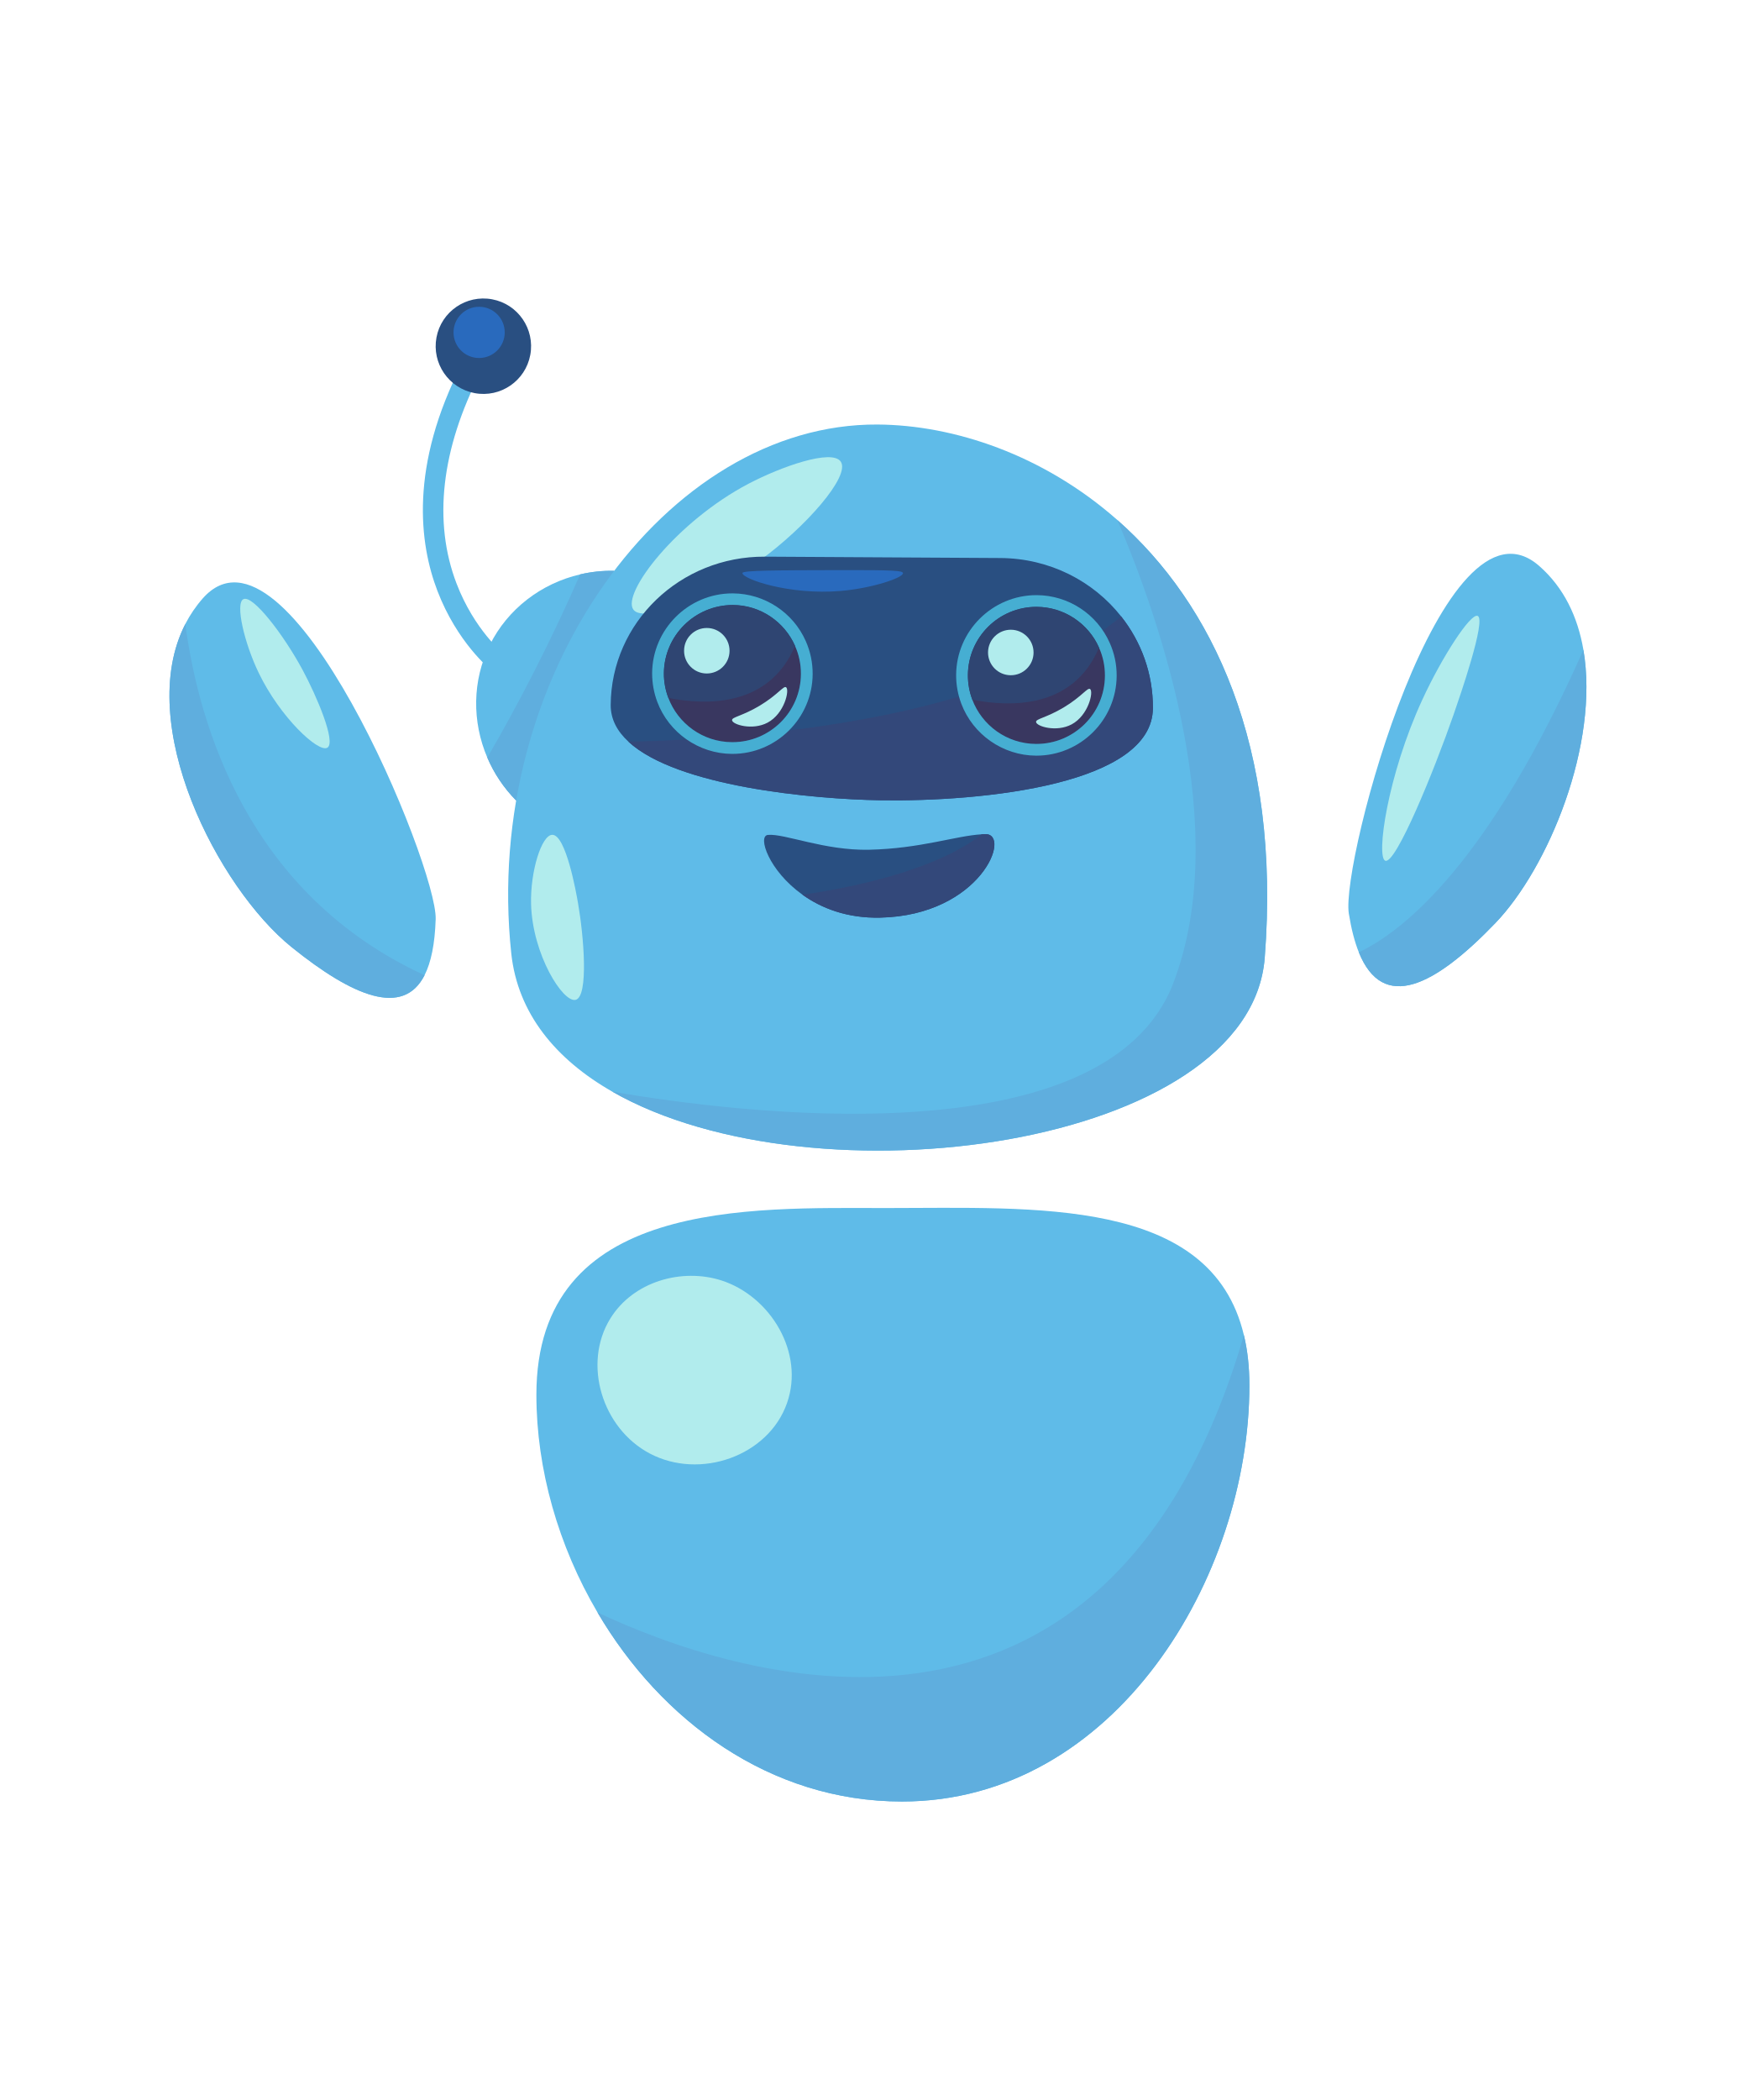
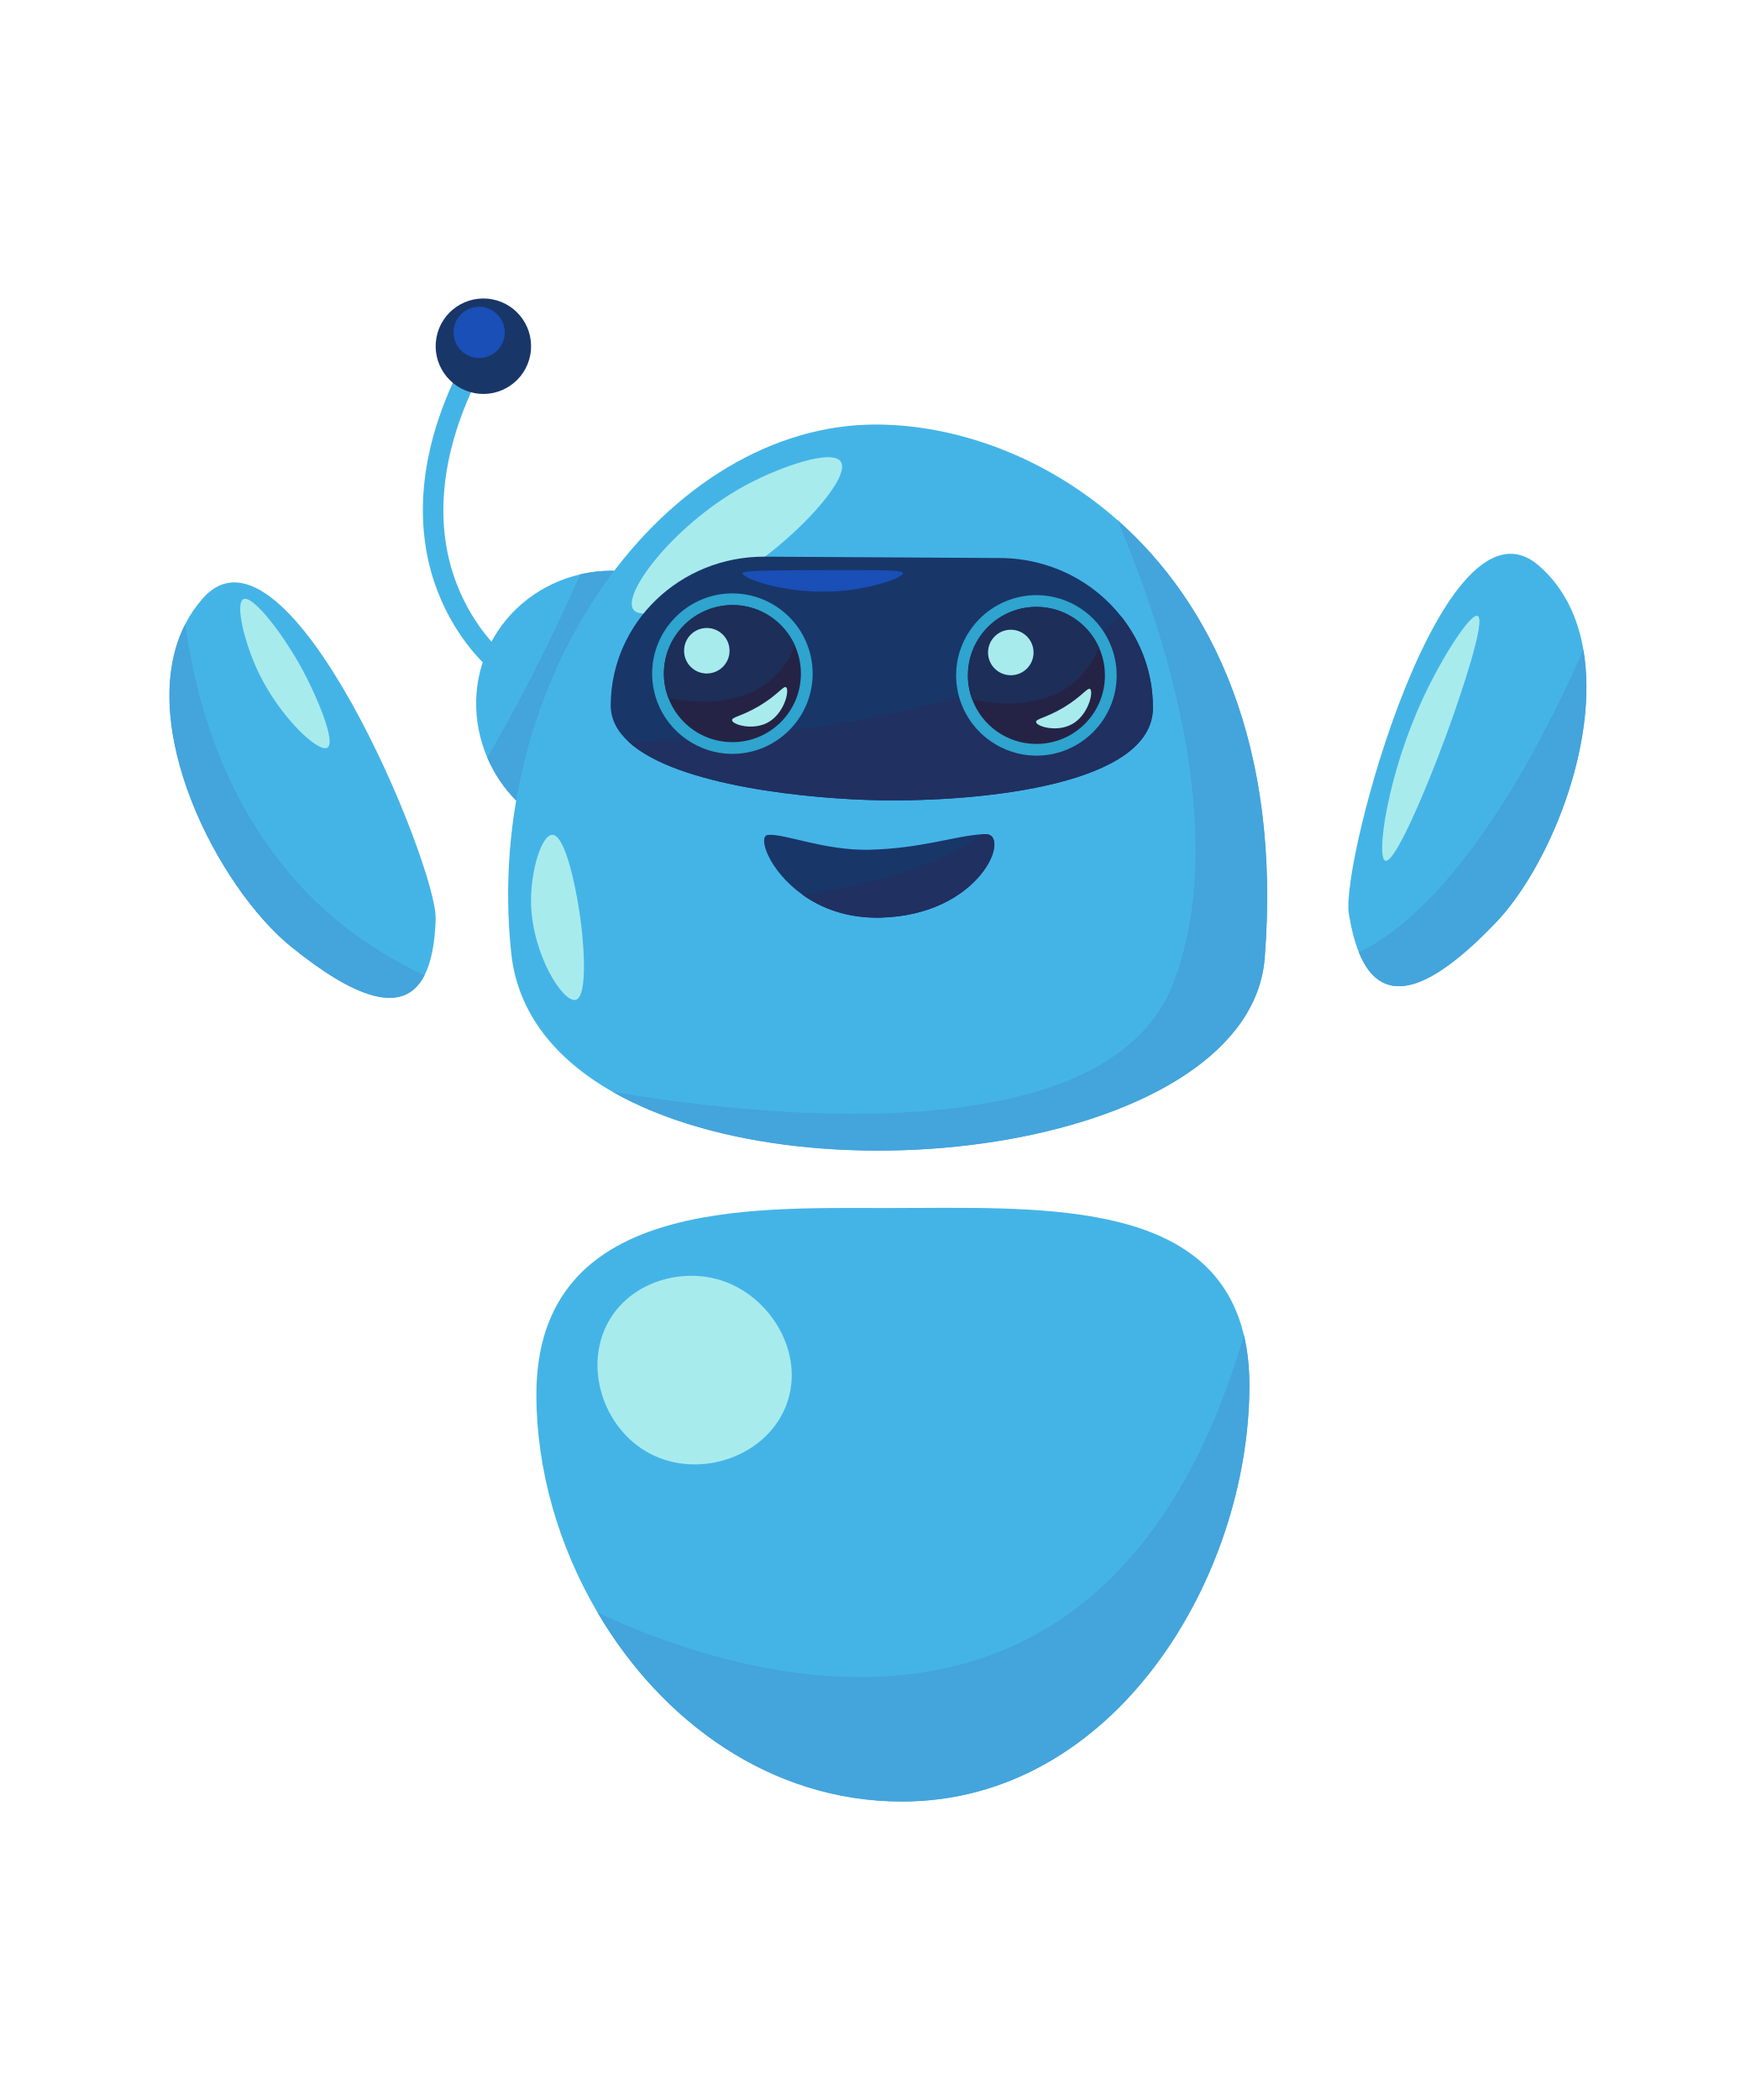
- <svg xmlns="http://www.w3.org/2000/svg" xml:space="preserve" width="218.612mm" height="261.392mm" version="1.0" style="shape-rendering:geometricPrecision; text-rendering:geometricPrecision; image-rendering:optimizeQuality; fill-rule:evenodd; clip-rule:evenodd" viewBox="0 0 21855.34 26132.15">
+ <svg xmlns="http://www.w3.org/2000/svg" xml:space="preserve" width="218.612mm" height="261.392mm" version="1.0" style="shape-rendering:geometricPrecision; text-rendering:geometricPrecision; image-rendering:optimizeQuality; fill-rule:evenodd; clip-rule:evenodd" viewBox="0 0 21861.2 26139.16">
  <defs>
    <style type="text/css">
   
    .fil0 {fill:none}
-     .fil4 {fill:#294F81;fill-rule:nonzero}
-     .fil9 {fill:#296ABD;fill-rule:nonzero}
-     .fil8 {fill:#2F4572;fill-rule:nonzero}
-     .fil5 {fill:#33487A;fill-rule:nonzero}
-     .fil6 {fill:#393760;fill-rule:nonzero}
-     .fil7 {fill:#46AED2;fill-rule:nonzero}
-     .fil2 {fill:#5FAEDE;fill-rule:nonzero}
-     .fil1 {fill:#5FBBE8;fill-rule:nonzero}
-     .fil3 {fill:#B1ECED;fill-rule:nonzero}
+     .fil4 {fill:#193669;fill-rule:nonzero}
+     .fil9 {fill:#194FB6;fill-rule:nonzero}
+     .fil8 {fill:#1D2E58;fill-rule:nonzero}
+     .fil5 {fill:#203060;fill-rule:nonzero}
+     .fil6 {fill:#242345;fill-rule:nonzero}
+     .fil7 {fill:#2EA4CF;fill-rule:nonzero}
+     .fil2 {fill:#44A4DC;fill-rule:nonzero}
+     .fil1 {fill:#44B4E7;fill-rule:nonzero}
+     .fil3 {fill:#A8EBED;fill-rule:nonzero}
   
  </style>
  </defs>
  <g id="Camada_x0020_1">
-     <rect class="fil0" width="21855.34" height="26132.15" />
+     <rect class="fil0" width="21861.2" height="26139.16" />
    <g id="_1533815688064">
-       <path class="fil1" d="M5284.49 12135.54c-265.45,521.77 -888.39,268.41 -1655.08,-349.66 -915.01,-738.1 -1964.66,-2772.74 -1322.71,-4020.74 0,-0.3 0,-0.3 0,-0.3 58.56,-113.71 130.82,-220.65 218.29,-319.9 1053.45,-1186.63 2916.94,3332.68 2897.92,3991.51 -9.89,311.78 -57.8,541.17 -138.43,699.09z" />
-       <path class="fil2" d="M5284.49 12135.54c-265.45,521.77 -888.39,268.41 -1655.08,-349.66 -915.01,-738.1 -1964.66,-2772.74 -1322.71,-4020.74 167.34,1256.91 781.14,3361.29 2977.78,4370.4z" />
-       <path class="fil3" d="M3764.8 8333.47c177.98,329.12 419.86,900.65 311.09,970.01 -111.05,70.88 -590.99,-380.61 -855.69,-930.15 -181.02,-375.36 -294.35,-865.34 -190.91,-917.36 117.9,-58.72 504.28,448.3 735.51,877.5z" />
-       <path class="fil1" d="M15551.2 17239.68c0,2381.16 -1670.3,5178.22 -4324.82,5178.22 -1644.44,0 -2998.33,-1007.06 -3789.36,-2353.1 -486.79,-826.55 -760.61,-1781.03 -760.61,-2708.83 0,-2439.58 2662.13,-2323.28 4349.93,-2323.28 1849.79,0 4047.2,-141.78 4456.41,1581.69 44.88,185.75 68.45,393.38 68.45,625.3z" />
-       <path class="fil2" d="M15551.2 17239.68c0,2381.16 -1670.3,5178.22 -4324.82,5178.22 -1644.44,0 -2998.33,-1007.06 -3789.36,-2353.1 1648.24,775.69 6343.49,2382.9 8045.73,-3450.43 44.88,185.75 68.45,393.38 68.45,625.3z" />
-       <path class="fil3" d="M7595.22 16409.93c-345.31,562.23 -101.15,1362.24 490.6,1676.3 625.97,332.08 1477.86,34.46 1709.85,-625.6 221.33,-626.66 -204.61,-1329.24 -814.61,-1526.47 -489.84,-157.9 -1099.09,8.37 -1385.84,475.77z" />
-       <path class="fil1" d="M18612.66 11487.11c-759.1,789.59 -1398.01,1110.03 -1699.2,363.26 -51.73,-128.4 -93.56,-288.34 -124.74,-482.45 -101.92,-651.01 1173.61,-5369.98 2368.54,-4326.43 308.81,269.87 481.46,635.42 551.43,1044.94 200.81,1175.66 -437.34,2714.91 -1096.03,3400.68z" />
-       <path class="fil2" d="M18612.66 11487.11c-759.1,789.59 -1398.01,1110.03 -1699.2,363.26 563.61,-268.42 1619.34,-1112.38 2795.23,-3763.94 200.81,1175.66 -437.34,2714.91 -1096.03,3400.68z" />
-       <path class="fil3" d="M18095.44 8884.99c-242.63,699.91 -719.54,1868.06 -851.88,1826.15 -118.66,-37.88 25.86,-1065.24 461.69,-2007.48 241.88,-524.97 599.36,-1078.54 687.59,-1039.53 108.77,48.62 -222.09,1003.03 -297.39,1220.86z" />
-       <path class="fil1" d="M6424.65 9962.01c-155.16,-157.6 -276.1,-339.53 -359,-534.17 -191.67,-446.86 -188.63,-961.11 31.18,-1402.72 222.86,-448 640.44,-765.55 1124.18,-877.51 136.91,-32.1 279.15,-47.69 424.43,-44.5 319.45,1890.04 -1220.78,2858.9 -1220.78,2858.9z" />
-       <path class="fil2" d="M6424.65 9962.01c-155.16,-157.6 -276.1,-339.53 -359,-534.17 193.96,-335.21 390.2,-692.08 582.62,-1070.72 212.97,-417.35 403.12,-821.61 572.74,-1209.52 136.91,-32.1 279.15,-47.69 424.43,-44.5 -406.93,952.97 -813.85,1905.94 -1220.78,2858.9z" />
-       <path class="fil1" d="M15742.11 11918.91c-184.06,2358.28 -5598.08,3106.56 -8120.26,1665.88 -700.51,-400.3 -1177.42,-969.77 -1258.04,-1719.96 -368.9,-3452.17 1933.47,-6597.45 4557.57,-6582.09 950.77,5.47 2065.82,375.97 2986.16,1187.84 1178.93,1039.14 2040.71,2802.24 1834.58,5448.32z" />
-       <path class="fil2" d="M15742.11 11918.91c-184.06,2358.28 -5598.08,3106.56 -8120.26,1665.88 1544.8,265.53 6143.44,855.54 6984.68,-1357 722.58,-1902.51 -142.99,-4451.7 -698.99,-5757.21 1178.93,1039.14 2040.71,2802.24 1834.58,5448.32z" />
-       <path class="fil3" d="M7884.26 7586.71c138.43,185.05 1000.2,-195.86 1579.79,-617.23 556,-403.73 1124.18,-1042.64 1000.96,-1225.11 -110.28,-162.01 -746.16,64.42 -1146.24,274.12 -895.99,469.44 -1585.86,1366.59 -1434.51,1568.23z" />
-       <path class="fil3" d="M6610.24 11250.78c17.5,630.25 398.56,1230.97 555.25,1191.04 163.53,-41.99 101.15,-795.07 28.13,-1209.22 -20.53,-118.88 -149.08,-846.33 -319.45,-844.27 -133.1,1.75 -274.59,454.09 -263.93,862.45z" />
-       <path class="fil4" d="M14350.2 8812.13c-3.05,473.39 -524.06,761.83 -1194.93,931.28 -706.6,178.44 -1579.02,224.69 -2185.98,215.4 -869.38,-13.53 -2545,-174.09 -3145.89,-728.2 -141.47,-129.91 -222.85,-281.42 -222.09,-457.58 3.04,-512.8 219.05,-975.79 566.66,-1310.15 347.59,-334.06 826.02,-538.82 1353.13,-535.93l2930.62 17.04c613.05,3.5 1156.88,287.51 1502.97,726.24 250.23,316.41 397.79,712.68 395.51,1141.9z" />
-       <path class="fil5" d="M14350.2 8812.13c-3.05,473.39 -524.06,761.83 -1194.93,931.28 -706.6,178.44 -1579.02,224.69 -2185.98,215.4 -869.38,-13.53 -2545,-174.09 -3145.89,-728.2 1721.27,-41.68 4649.61,-307.13 6131.29,-1560.38 250.23,316.41 397.79,712.68 395.51,1141.9z" />
-       <path class="fil6" d="M13753.12 8409.54c-2.28,471.12 -386.4,850.59 -857.97,847.92 -364.33,-1.97 -673.14,-231.6 -794.08,-553.26 -34.99,-94.85 -54.77,-197.24 -54.01,-304.55 3.05,-471.12 387.15,-850.59 857.97,-848.01 346.84,2.05 644.24,210.54 775.06,508.46 47.92,106.72 73.78,224.99 73.02,349.44z" />
-       <path class="fil7" d="M12900.48 7405.9l0 0c-547.64,0 -996.4,445.42 -999.45,992.89 -0.75,122.32 21.3,242.35 63.9,356.58 144.51,385.02 517.97,645.53 929.45,647.89l6.1 0c547.63,0 995.63,-445.41 998.67,-992.89 0.77,-142.62 -28.14,-280.21 -85.95,-409.52 -158.21,-358.93 -514.17,-592.59 -907.41,-594.95l-5.32 0 0 0zm0 145.73c346.08,2.05 648.8,210.54 779.62,508.46 47.92,106.72 73.78,224.99 73.02,349.44 -2.28,469.36 -384.12,847.92 -852.64,847.92 -1.53,0 -3.81,0 -5.33,0 -364.33,-1.97 -673.14,-231.6 -794.08,-553.26 -34.99,-94.85 -54.77,-197.24 -54.01,-304.55 3.05,-469.37 384.11,-848.01 853.41,-848.01l0 0z" />
-       <path class="fil8" d="M13679.34 8058.36c-322.5,767.9 -1112.01,740.45 -1575.99,648.5 -36.5,-94.62 -55.53,-197.3 -55.53,-304.55 1.53,-470.89 384.12,-852.11 855.69,-850.89 346.08,0.83 644.24,209.62 775.82,506.94z" />
-       <path class="fil3" d="M12864.73 8121.18c-0.77,156.46 -128.55,282.49 -285.23,281.35 -155.93,-0.84 -282.18,-128.09 -281.42,-284.54 0.76,-156.54 128.54,-282.56 285.22,-281.73 155.93,1.14 282.19,128.4 281.43,284.92z" />
-       <path class="fil3" d="M13568.29 8574.05c45.64,31.56 -19.01,327.97 -230.46,440.46 -188.64,100.1 -436.6,24.65 -441.92,-30.03 -3.8,-40.24 124.74,-50.66 341.51,-179.59 227.43,-136.22 298.16,-252.82 330.87,-230.84z" />
-       <path class="fil6" d="M9969.09 8387.55c-2.28,471.12 -386.4,850.89 -857.96,847.93 -363.57,-1.99 -673.15,-231.62 -793.32,-553.2 -35.75,-94.61 -55.53,-197.3 -54.77,-304.62 3.04,-471.12 387.15,-850.59 857.97,-848 346.83,2.05 644.24,210.83 775.05,508.46 47.93,107.02 73.78,224.99 73.02,349.43z" />
-       <path class="fil7" d="M9116.45 7383.93l0 0c-547.63,0 -995.63,445.4 -999.44,992.89 0,122.31 21.3,242.34 63.89,356.57 144.51,385.25 517.97,645.61 929.46,647.89l6.09 0c547.63,0 995.63,-445.41 998.67,-992.9 0.77,-142.3 -28.13,-280.27 -85.19,-409.58 -158.2,-358.86 -514.93,-592.59 -908.17,-594.87l-5.32 0 0 0zm6.85 143.75c346.84,1.98 641.96,212.81 772.77,510.44 47.93,107.02 73.78,224.99 73.02,349.43 -2.28,469.36 -384.11,847.93 -852.64,847.93 -1.53,0 -3.04,0 -5.32,0 -363.57,-1.99 -673.15,-231.62 -793.32,-553.2 -35.75,-94.61 -55.53,-197.3 -54.77,-304.62 3.04,-469.37 391.71,-849.98 860.25,-849.98l0 0z" />
-       <path class="fil8" d="M9896.07 8036.38c-323.26,768.21 -1112.77,740.45 -1576.74,648.42 -35.75,-94.54 -55.54,-197.23 -55.54,-304.24 1.53,-471.12 384.12,-852.03 855.69,-850.89 346.85,0.91 644.24,209.46 776.58,506.71z" />
-       <path class="fil3" d="M9080.71 8099.13c-0.77,156.53 -128.56,282.56 -285.23,281.72 -155.93,-0.83 -282.18,-128.4 -280.67,-284.85 0.76,-156.45 127.79,-282.33 284.47,-281.41 155.93,0.84 282.18,128.39 281.43,284.54z" />
-       <path class="fil3" d="M9784.26 8552.07c46.4,31.57 -19,328.28 -230.46,440.47 -187.88,100.09 -436.59,24.64 -441.92,-30.05 -3.8,-40.23 124.75,-50.35 341.52,-179.57 227.42,-135.99 298.92,-252.82 330.86,-230.85z" />
-       <path class="fil9" d="M11239.31 7131.18c7.6,56.65 -375.74,187.94 -773.54,222.4 -644.24,55.53 -1232.94,-151.89 -1224.58,-223.32 4.57,-32.63 412.26,-34.14 1226.1,-35.82 654.12,-1.45 767.45,6.62 772.02,36.74z" />
-       <path class="fil1" d="M6109.75 8335.15c-16.73,-13.54 -419.85,-342.43 -664.77,-981.34 -224.38,-584.76 -352.93,-1551.03 309.58,-2835.25l226.66 116.9c-489.84,950.09 -593.28,1858.55 -298.16,2627.01 220.58,575.25 582.62,871.13 586.43,874.01l-159.74 198.68z" />
-       <path class="fil4" d="M6600.35 4417.09c-60.08,322.5 -370.42,535.03 -692.15,474.92 -322.49,-60.15 -535.48,-370.49 -475.38,-692.97 60.09,-322.2 370.41,-534.8 692.91,-474.62 322.5,60.15 534.71,370.19 474.62,692.67z" />
-       <path class="fil9" d="M5645.03 4134.83c-0.77,175.85 140.71,319.3 317.16,320.14 175.71,0.61 319.46,-141.4 320.22,-317.25 0.76,-176.15 -141.47,-319.3 -317.17,-320.22 -176.46,-0.83 -319.45,141.18 -320.21,317.33z" />
-       <path class="fil4" d="M10954.84 11419.11c-409.97,8.98 -731.71,-117.36 -965.97,-285.14 -421.39,-299.92 -562.86,-731.71 -430.5,-744.49 206.88,-19.09 704.32,197 1261.08,184.52 639.68,-14.46 1072.46,-172.65 1400.27,-192.29 15.22,-1.14 28.91,-1.74 43.37,-2.05 333.9,-7.52 -52.49,1011.16 -1308.25,1039.45z" />
-       <path class="fil5" d="M10954.84 11419.11c-409.97,8.98 -731.71,-117.36 -965.97,-285.14 554.47,-79.87 1642.91,-288.96 2230.85,-752.26 15.22,-1.14 28.91,-1.74 43.37,-2.05 333.9,-7.52 -52.49,1011.16 -1308.25,1039.45z" />
+       <path class="fil1" d="M5285.91 12138.8c-265.52,521.91 -888.63,268.48 -1655.52,-349.75 -915.26,-738.3 -1965.19,-2773.48 -1323.06,-4021.82 0,-0.3 0,-0.3 0,-0.3 58.58,-113.74 130.86,-220.71 218.35,-319.99 1053.73,-1186.95 2917.72,3333.57 2898.7,3992.58 -9.89,311.86 -57.82,541.32 -138.47,699.28z" />
+       <path class="fil2" d="M5285.91 12138.8c-265.52,521.91 -888.63,268.48 -1655.52,-349.75 -915.26,-738.3 -1965.19,-2773.48 -1323.06,-4021.82 167.38,1257.25 781.35,3362.19 2978.58,4371.57z" />
+       <path class="fil3" d="M3765.81 8335.71c178.03,329.21 419.97,900.89 311.17,970.27 -111.08,70.9 -591.15,-380.71 -855.92,-930.4 -181.07,-375.46 -294.43,-865.57 -190.96,-917.61 117.93,-58.74 504.42,448.42 735.71,877.74z" />
+       <path class="fil1" d="M15555.37 17244.3c0,2381.8 -1670.75,5179.61 -4325.98,5179.61 -1644.88,0 -2999.13,-1007.33 -3790.38,-2353.73 -486.92,-826.77 -760.81,-1781.51 -760.81,-2709.56 0,-2440.23 2662.84,-2323.9 4351.1,-2323.9 1850.29,0 4048.29,-141.82 4457.6,1582.11 44.89,185.8 68.47,393.49 68.47,625.47z" />
+       <path class="fil2" d="M15555.37 17244.3c0,2381.8 -1670.75,5179.61 -4325.98,5179.61 -1644.88,0 -2999.13,-1007.33 -3790.38,-2353.73 1648.68,775.9 6345.19,2383.54 8047.89,-3451.36 44.89,185.8 68.47,393.49 68.47,625.47l0 0.01z" />
+       <path class="fil3" d="M7597.26 16414.33c-345.4,562.38 -101.18,1362.61 490.73,1676.75 626.14,332.17 1478.26,34.47 1710.31,-625.77 221.39,-626.83 -204.66,-1329.6 -814.83,-1526.88 -489.97,-157.94 -1099.38,8.37 -1386.21,475.9z" />
+       <path class="fil1" d="M18617.65 11490.19c-759.3,789.8 -1398.38,1110.33 -1699.66,363.36 -51.74,-128.43 -93.59,-288.42 -124.77,-482.58 -101.95,-651.18 1173.92,-5371.42 2369.18,-4327.59 308.89,269.94 481.59,635.59 551.58,1045.22 200.86,1175.98 -437.46,2715.64 -1096.32,3401.59l-0.01 0z" />
+       <path class="fil2" d="M18617.65 11490.19c-759.3,789.8 -1398.38,1110.33 -1699.66,363.36 563.76,-268.49 1619.77,-1112.68 2795.98,-3764.95 200.86,1175.98 -437.46,2715.64 -1096.32,3401.59z" />
+       <path class="fil3" d="M18100.29 8887.37c-242.7,700.1 -719.73,1868.56 -852.11,1826.64 -118.69,-37.89 25.87,-1065.53 461.81,-2008.02 241.94,-525.11 599.52,-1078.83 687.77,-1039.81 108.8,48.63 -222.15,1003.3 -297.47,1221.19z" />
+       <path class="fil1" d="M6426.37 9964.68c-155.2,-157.64 -276.17,-339.62 -359.1,-534.31 -191.72,-446.98 -188.68,-961.37 31.19,-1403.1 222.92,-448.12 640.61,-765.76 1124.48,-877.75 136.95,-32.11 279.22,-47.7 424.54,-44.51 319.54,1890.55 -1221.11,2859.67 -1221.11,2859.67z" />
+       <path class="fil2" d="M6426.37 9964.68c-155.2,-157.64 -276.17,-339.62 -359.1,-534.31 194.01,-335.3 390.3,-692.27 582.78,-1071.01 213.03,-417.46 403.23,-821.83 572.89,-1209.84 136.95,-32.11 279.22,-47.7 424.54,-44.51 -407.04,953.23 -814.07,1906.45 -1221.11,2859.67z" />
+       <path class="fil1" d="M15746.33 11922.11c-184.11,2358.91 -5599.58,3107.39 -8122.44,1666.33 -700.7,-400.41 -1177.74,-970.03 -1258.38,-1720.42 -369,-3453.1 1933.99,-6599.22 4558.79,-6583.85 951.02,5.47 2066.37,376.07 2986.96,1188.16 1179.25,1039.42 2041.26,2802.99 1835.07,5449.78z" />
+       <path class="fil2" d="M15746.33 11922.11c-184.11,2358.91 -5599.58,3107.39 -8122.44,1666.33 1545.21,265.6 6145.09,855.77 6986.55,-1357.36 722.77,-1903.02 -143.03,-4452.89 -699.18,-5758.75 1179.25,1039.42 2041.26,2802.99 1835.07,5449.78z" />
+       <path class="fil3" d="M7886.37 7588.75c138.47,185.1 1000.47,-195.91 1580.21,-617.4 556.15,-403.84 1124.48,-1042.92 1001.23,-1225.44 -110.31,-162.05 -746.36,64.44 -1146.55,274.19 -896.23,469.57 -1586.29,1366.96 -1434.89,1568.65z" />
+       <path class="fil3" d="M6612.01 11253.8c17.5,630.42 398.67,1231.3 555.4,1191.36 163.57,-42 101.18,-795.28 28.14,-1209.54 -20.54,-118.91 -149.12,-846.56 -319.54,-844.5 -133.14,1.75 -274.66,454.21 -264,862.68z" />
+       <path class="fil4" d="M14354.05 8814.49c-3.05,473.52 -524.2,762.03 -1195.25,931.53 -706.79,178.49 -1579.44,224.75 -2186.57,215.46 -869.61,-13.53 -2545.68,-174.14 -3146.73,-728.4 -141.51,-129.94 -222.91,-281.5 -222.15,-457.7 3.04,-512.94 219.11,-976.05 566.81,-1310.5 347.68,-334.15 826.24,-538.96 1353.49,-536.07l2931.41 17.04c613.21,3.5 1157.19,287.59 1503.37,726.43 250.3,316.49 397.9,712.87 395.62,1142.21z" />
+       <path class="fil5" d="M14354.05 8814.49c-3.05,473.52 -524.2,762.03 -1195.25,931.53 -706.79,178.49 -1579.44,224.75 -2186.57,215.46 -869.61,-13.53 -2545.68,-174.14 -3146.73,-728.4 1721.73,-41.69 4650.86,-307.21 6132.93,-1560.8 250.3,316.49 397.9,712.87 395.62,1142.21z" />
+       <path class="fil6" d="M13756.81 8411.8c-2.28,471.25 -386.5,850.82 -858.2,848.15 -364.43,-1.97 -673.32,-231.66 -794.29,-553.41 -35,-94.88 -54.78,-197.29 -54.02,-304.63 3.05,-471.25 387.25,-850.82 858.2,-848.24 346.93,2.05 644.41,210.6 775.27,508.6 47.93,106.75 73.8,225.05 73.04,349.53z" />
+       <path class="fil7" d="M12903.94 7407.89l0 0c-547.79,0 -996.67,445.54 -999.72,993.16 -0.75,122.35 21.31,242.41 63.92,356.68 144.55,385.12 518.11,645.7 929.7,648.06l6.1 0c547.78,0 995.9,-445.53 998.94,-993.16 0.77,-142.66 -28.15,-280.29 -85.97,-409.63 -158.25,-359.03 -514.31,-592.75 -907.65,-595.11l-5.32 0 0 0zm0 145.77c346.17,2.05 648.97,210.6 779.83,508.6 47.93,106.75 73.8,225.05 73.04,349.53 -2.28,469.49 -384.22,848.15 -852.87,848.15 -1.53,0 -3.81,0 -5.33,0 -364.43,-1.97 -673.32,-231.66 -794.29,-553.41 -35,-94.88 -54.78,-197.29 -54.02,-304.63 3.05,-469.5 384.21,-848.24 853.64,-848.24l0 0z" />
+       <path class="fil8" d="M13683.01 8060.52c-322.59,768.11 -1112.31,740.65 -1576.41,648.67 -36.51,-94.65 -55.54,-197.35 -55.54,-304.63 1.53,-471.02 384.22,-852.34 855.92,-851.12 346.17,0.83 644.41,209.68 776.03,507.08z" />
+       <path class="fil3" d="M12868.18 8123.36c-0.77,156.5 -128.58,282.57 -285.31,281.43 -155.97,-0.84 -282.26,-128.12 -281.5,-284.62 0.76,-156.58 128.57,-282.64 285.3,-281.81 155.97,1.14 282.27,128.43 281.51,285z" />
+       <path class="fil3" d="M13571.93 8576.35c45.65,31.57 -19.02,328.06 -230.52,440.58 -188.69,100.13 -436.72,24.66 -442.04,-30.04 -3.8,-40.25 124.77,-50.67 341.6,-179.64 227.49,-136.26 298.24,-252.89 330.96,-230.9z" />
+       <path class="fil6" d="M9971.76 8389.8c-2.28,471.25 -386.5,851.12 -858.19,848.16 -363.67,-1.99 -673.33,-231.68 -793.53,-553.35 -35.76,-94.64 -55.54,-197.35 -54.78,-304.7 3.04,-471.25 387.25,-850.82 858.2,-848.23 346.92,2.05 644.41,210.89 775.26,508.6 47.94,107.05 73.8,225.05 73.04,349.52z" />
+       <path class="fil7" d="M9118.89 7385.91l0 0c-547.78,0 -995.9,445.52 -999.71,993.16 0,122.34 21.31,242.4 63.91,356.67 144.55,385.35 518.11,645.78 929.71,648.06l6.09 0c547.78,0 995.9,-445.53 998.94,-993.17 0.77,-142.34 -28.14,-280.35 -85.21,-409.69 -158.24,-358.96 -515.07,-592.75 -908.41,-595.03l-5.32 0 0 0zm6.86 143.79c346.93,1.98 642.13,212.87 772.98,510.58 47.94,107.05 73.8,225.05 73.04,349.52 -2.28,469.49 -384.21,848.16 -852.87,848.16 -1.53,0 -3.04,0 -5.32,0 -363.67,-1.99 -673.33,-231.68 -793.53,-553.35 -35.76,-94.64 -55.54,-197.35 -54.78,-304.7 3.04,-469.5 391.82,-850.21 860.48,-850.21l0 0z" />
+       <path class="fil8" d="M9898.72 8038.54c-323.35,768.42 -1113.07,740.65 -1577.16,648.59 -35.76,-94.57 -55.55,-197.28 -55.55,-304.32 1.53,-471.25 384.22,-852.26 855.92,-851.12 346.94,0.91 644.41,209.52 776.79,506.85z" />
+       <path class="fil3" d="M9083.14 8101.3c-0.77,156.57 -128.59,282.64 -285.31,281.8 -155.97,-0.83 -282.26,-128.43 -280.75,-284.93 0.76,-156.49 127.82,-282.41 284.55,-281.49 155.97,0.84 282.26,128.42 281.51,284.62z" />
+       <path class="fil3" d="M9786.88 8554.36c46.41,31.58 -19.01,328.37 -230.52,440.59 -187.93,100.12 -436.71,24.65 -442.04,-30.06 -3.8,-40.24 124.78,-50.36 341.61,-179.62 227.48,-136.03 299,-252.89 330.95,-230.91z" />
+       <path class="fil9" d="M11242.32 7133.09c7.6,56.67 -375.84,187.99 -773.75,222.46 -644.41,55.54 -1233.27,-151.93 -1224.91,-223.38 4.57,-32.64 412.37,-34.15 1226.43,-35.83 654.3,-1.45 767.66,6.62 772.23,36.75z" />
+       <path class="fil1" d="M6111.39 8337.39c-16.73,-13.54 -419.96,-342.52 -664.95,-981.6 -224.44,-584.92 -353.02,-1551.45 309.66,-2836.01l226.72 116.93c-489.97,950.34 -593.44,1859.05 -298.24,2627.71 220.64,575.4 582.78,871.36 586.59,874.24l-159.78 198.73z" />
+       <path class="fil4" d="M6602.12 4418.28c-60.1,322.59 -370.52,535.17 -692.34,475.05 -322.58,-60.17 -535.62,-370.59 -475.51,-693.16 60.11,-322.29 370.51,-534.94 693.1,-474.75 322.59,60.17 534.85,370.29 474.75,692.86z" />
+       <path class="fil9" d="M5646.54 4135.94c-0.77,175.9 140.75,319.39 317.25,320.23 175.76,0.61 319.55,-141.44 320.31,-317.34 0.76,-176.2 -141.51,-319.39 -317.26,-320.31 -176.51,-0.83 -319.54,141.22 -320.3,317.42z" />
+       <path class="fil4" d="M10957.78 11422.17c-410.08,8.98 -731.91,-117.39 -966.23,-285.22 -421.5,-300 -563.01,-731.91 -430.62,-744.69 206.94,-19.1 704.51,197.05 1261.42,184.57 639.85,-14.46 1072.75,-172.7 1400.65,-192.34 15.22,-1.14 28.92,-1.74 43.38,-2.05 333.99,-7.52 -52.5,1011.43 -1308.6,1039.73z" />
+       <path class="fil5" d="M10957.78 11422.17c-410.08,8.98 -731.91,-117.39 -966.23,-285.22 554.62,-79.89 1643.35,-289.04 2231.45,-752.46 15.22,-1.14 28.92,-1.74 43.38,-2.05 333.99,-7.52 -52.5,1011.43 -1308.6,1039.73z" />
    </g>
  </g>
</svg>
